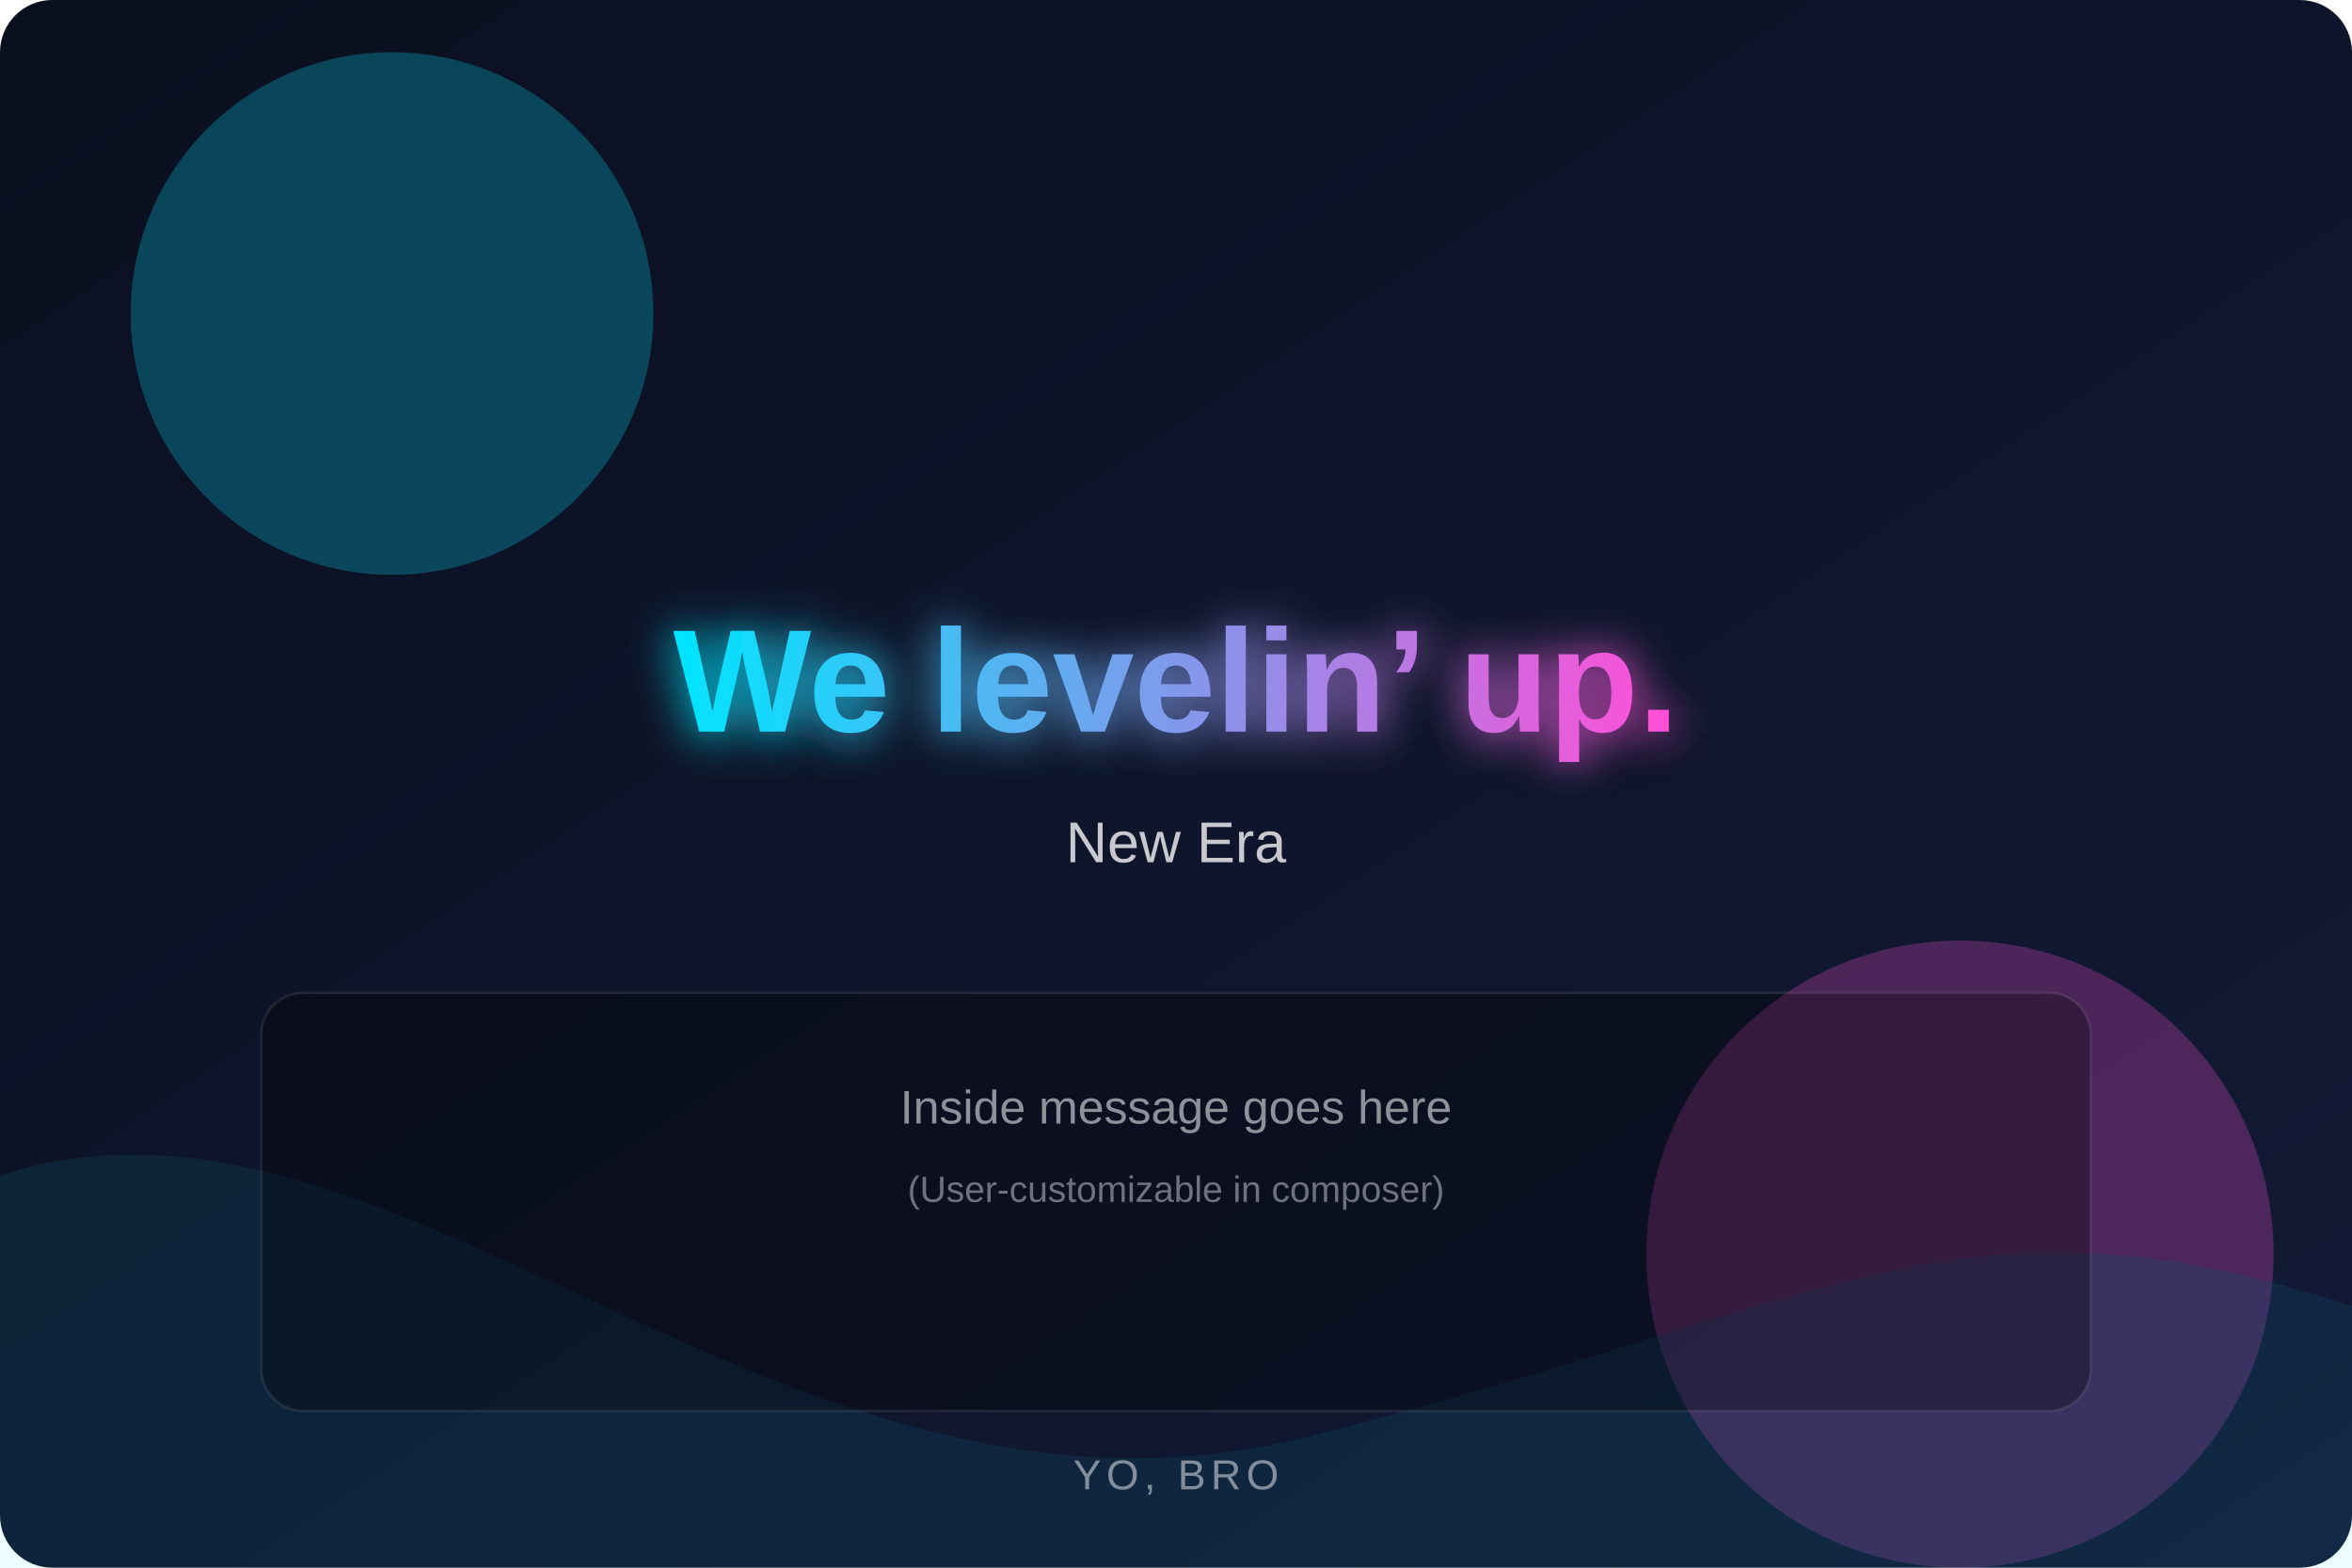
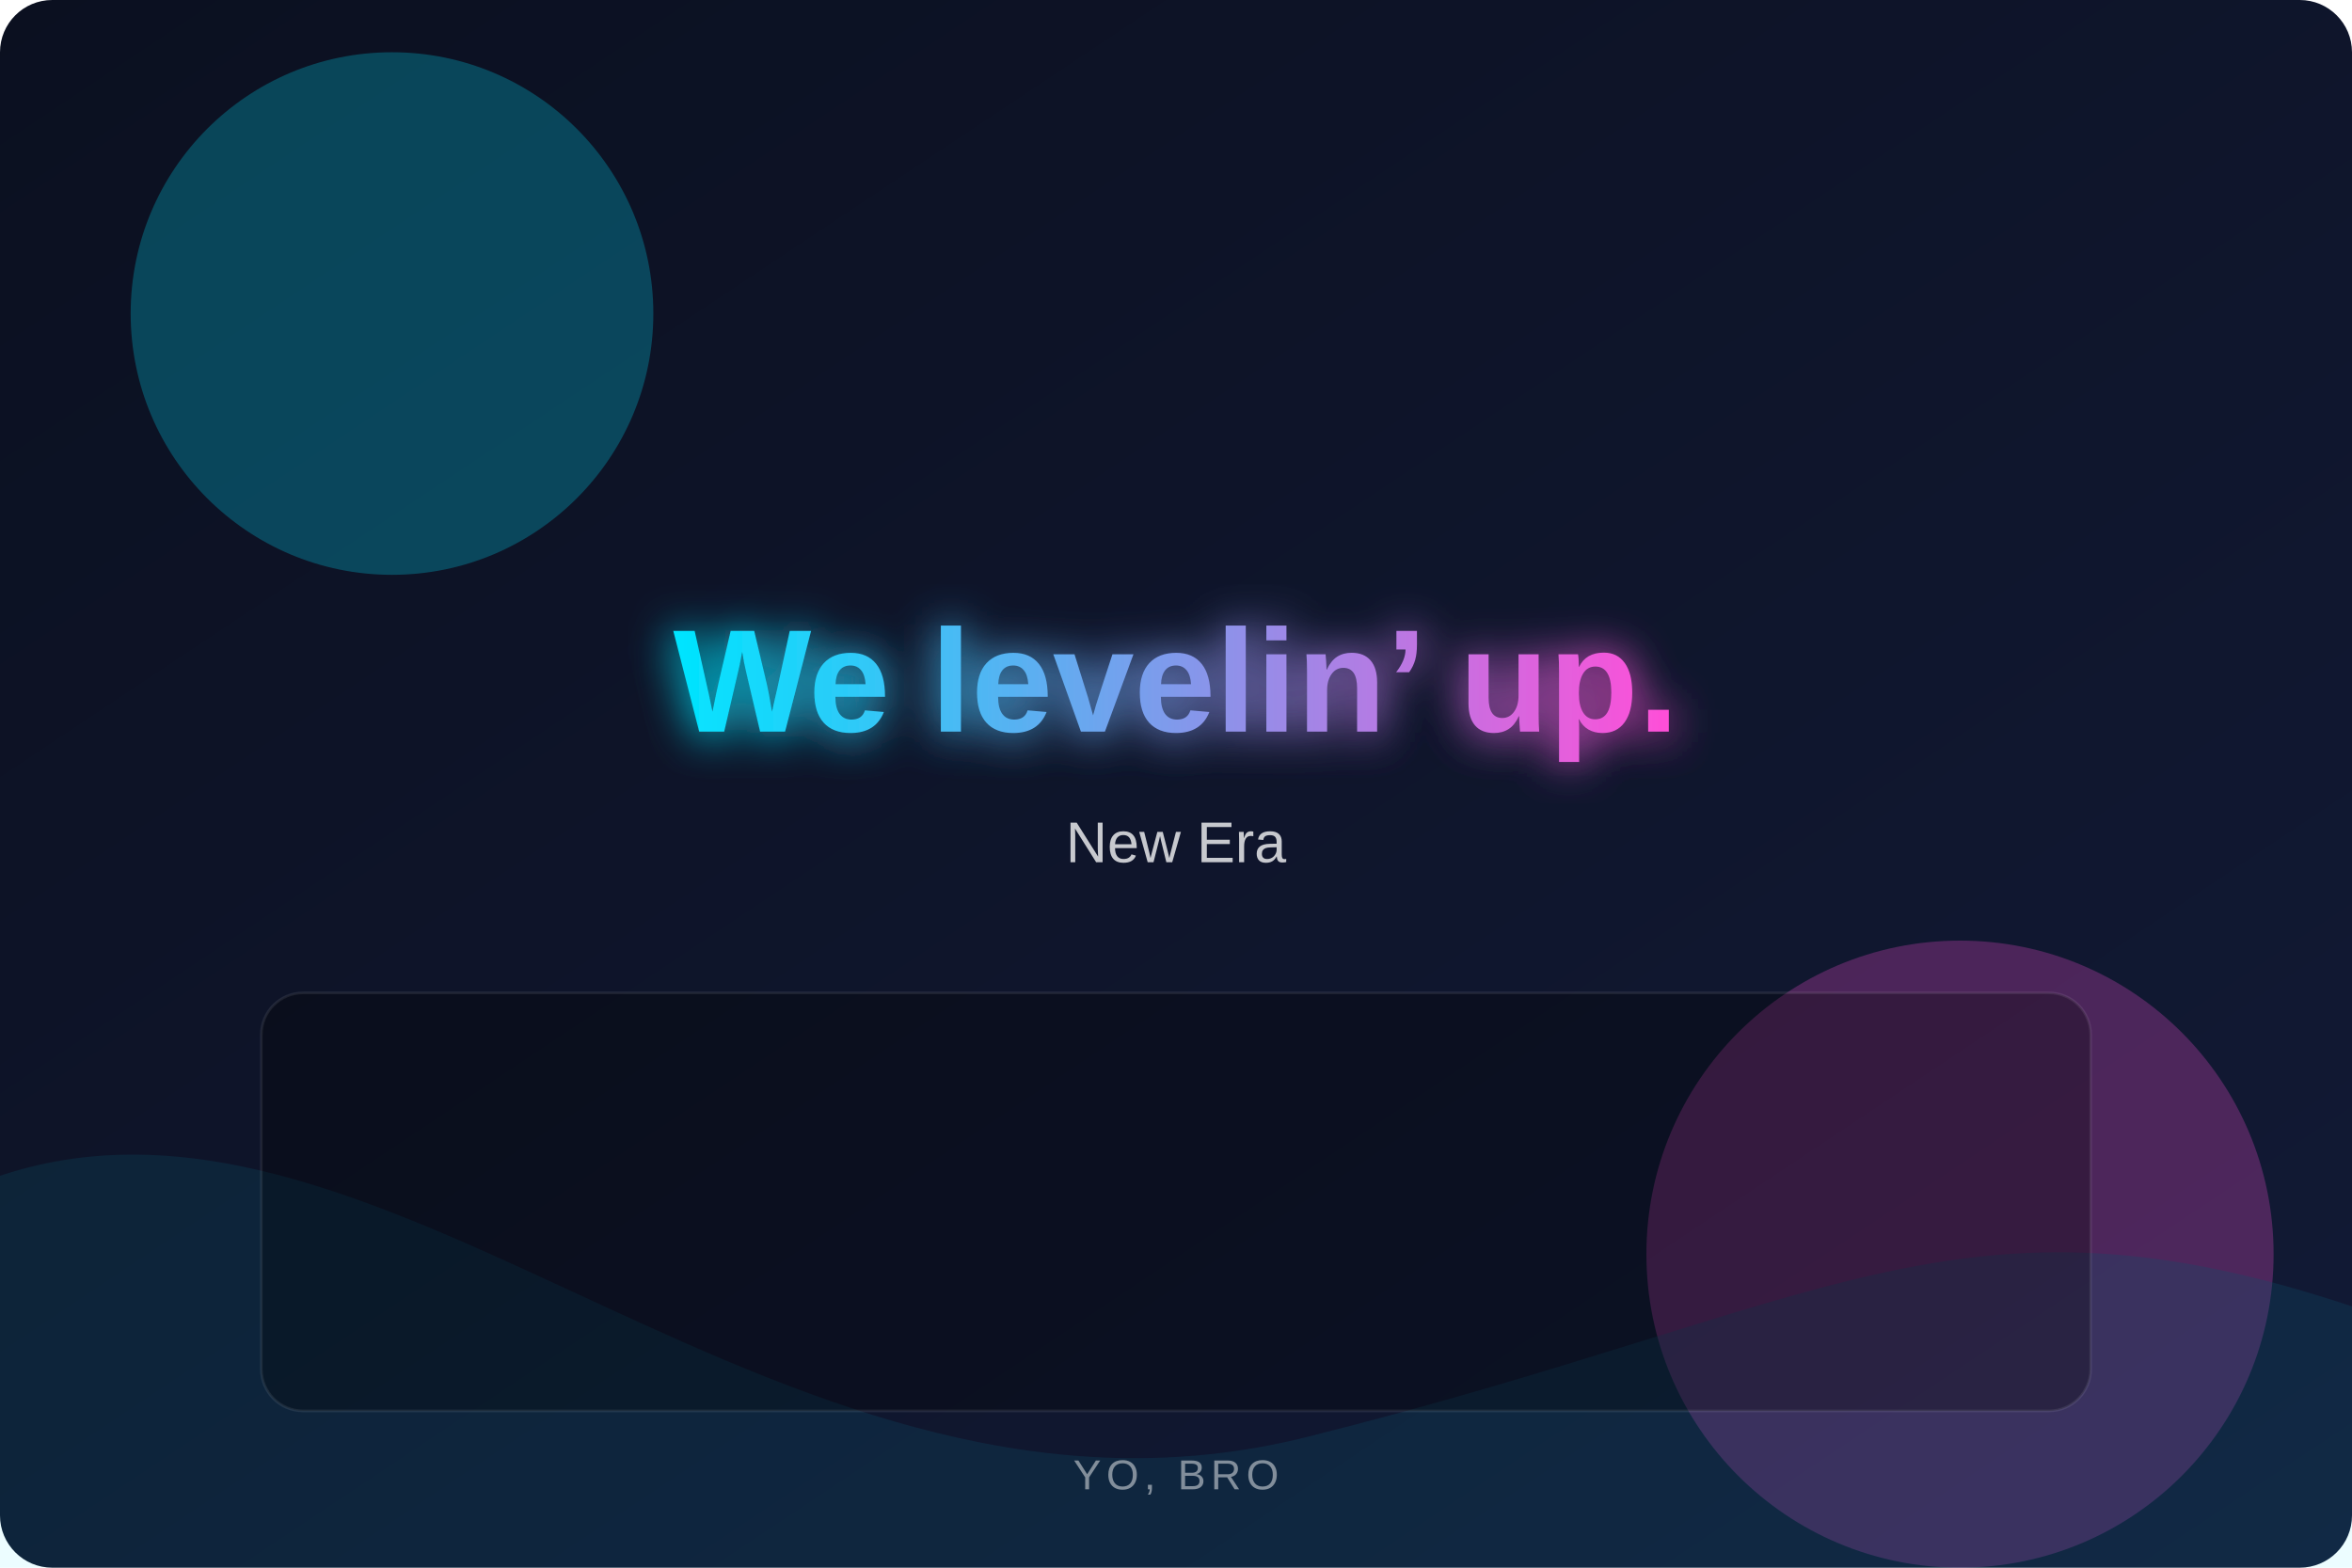
<svg xmlns="http://www.w3.org/2000/svg" width="1500" height="1000" viewBox="0 0 900 600">
  <defs>
    <linearGradient id="bg" x1="0" y1="0" x2="1" y2="1">
      <stop offset="0" stop-color="#0b1020" />
      <stop offset="1" stop-color="#121a36" />
    </linearGradient>
    <linearGradient id="grad" x1="0" x2="1">
      <stop offset="0" stop-color="#00e5ff" />
      <stop offset="1" stop-color="#ff4fd8" />
    </linearGradient>
    <filter id="glow" x="-30%" y="-30%" width="160%" height="160%">
      <feGaussianBlur stdDeviation="8" result="b" />
      <feMerge>
        <feMergeNode in="b" />
        <feMergeNode in="SourceGraphic" />
      </feMerge>
    </filter>
    <filter id="softShadow">
      <feDropShadow dx="0" dy="4" stdDeviation="8" flood-color="rgba(0,0,0,0.4)" />
    </filter>
  </defs>
  <rect width="900" height="600" rx="20" fill="url(#bg)" />
  <g opacity="0.25">
    <circle cx="150" cy="120" r="100" fill="#00e5ff" />
    <circle cx="750" cy="480" r="120" fill="#ff4fd8" />
    <path d="M0 450 C150 400, 300 600, 500 550 S750 450, 900 500 V600 H0 Z" fill="#00e5ff" opacity="0.3" />
  </g>
  <g filter="url(#glow)">
    <text x="450" y="280" text-anchor="middle" font-family="system-ui,Segoe UI,Arial" font-size="56" font-weight="800" fill="url(#grad)" filter="url(#softShadow)">We levelin’ up.</text>
  </g>
  <text x="450" y="330" text-anchor="middle" font-family="system-ui,Segoe UI,Arial" font-size="22" fill="rgba(255,255,255,0.85)" opacity="0.9">New Era</text>
  <g opacity="0.85">
    <rect x="100" y="380" width="700" height="160" rx="16" fill="rgba(0,0,0,0.35)" stroke="rgba(255,255,255,0.1)" stroke-width="1" />
-     <text x="450" y="430" text-anchor="middle" font-family="system-ui,Segoe UI,Arial" font-size="18" fill="rgba(255,255,255,0.7)" opacity="0.9">Inside message goes here</text>
-     <text x="450" y="460" text-anchor="middle" font-family="system-ui,Segoe UI,Arial" font-size="14" fill="rgba(255,255,255,0.6)" opacity="0.8">(User-customizable in composer)</text>
  </g>
  <text x="450" y="570" text-anchor="middle" font-family="system-ui,Segoe UI,Arial" font-size="16" fill="rgba(255,255,255,0.6)" opacity="0.8" letter-spacing="2">YO, BRO</text>
</svg>
